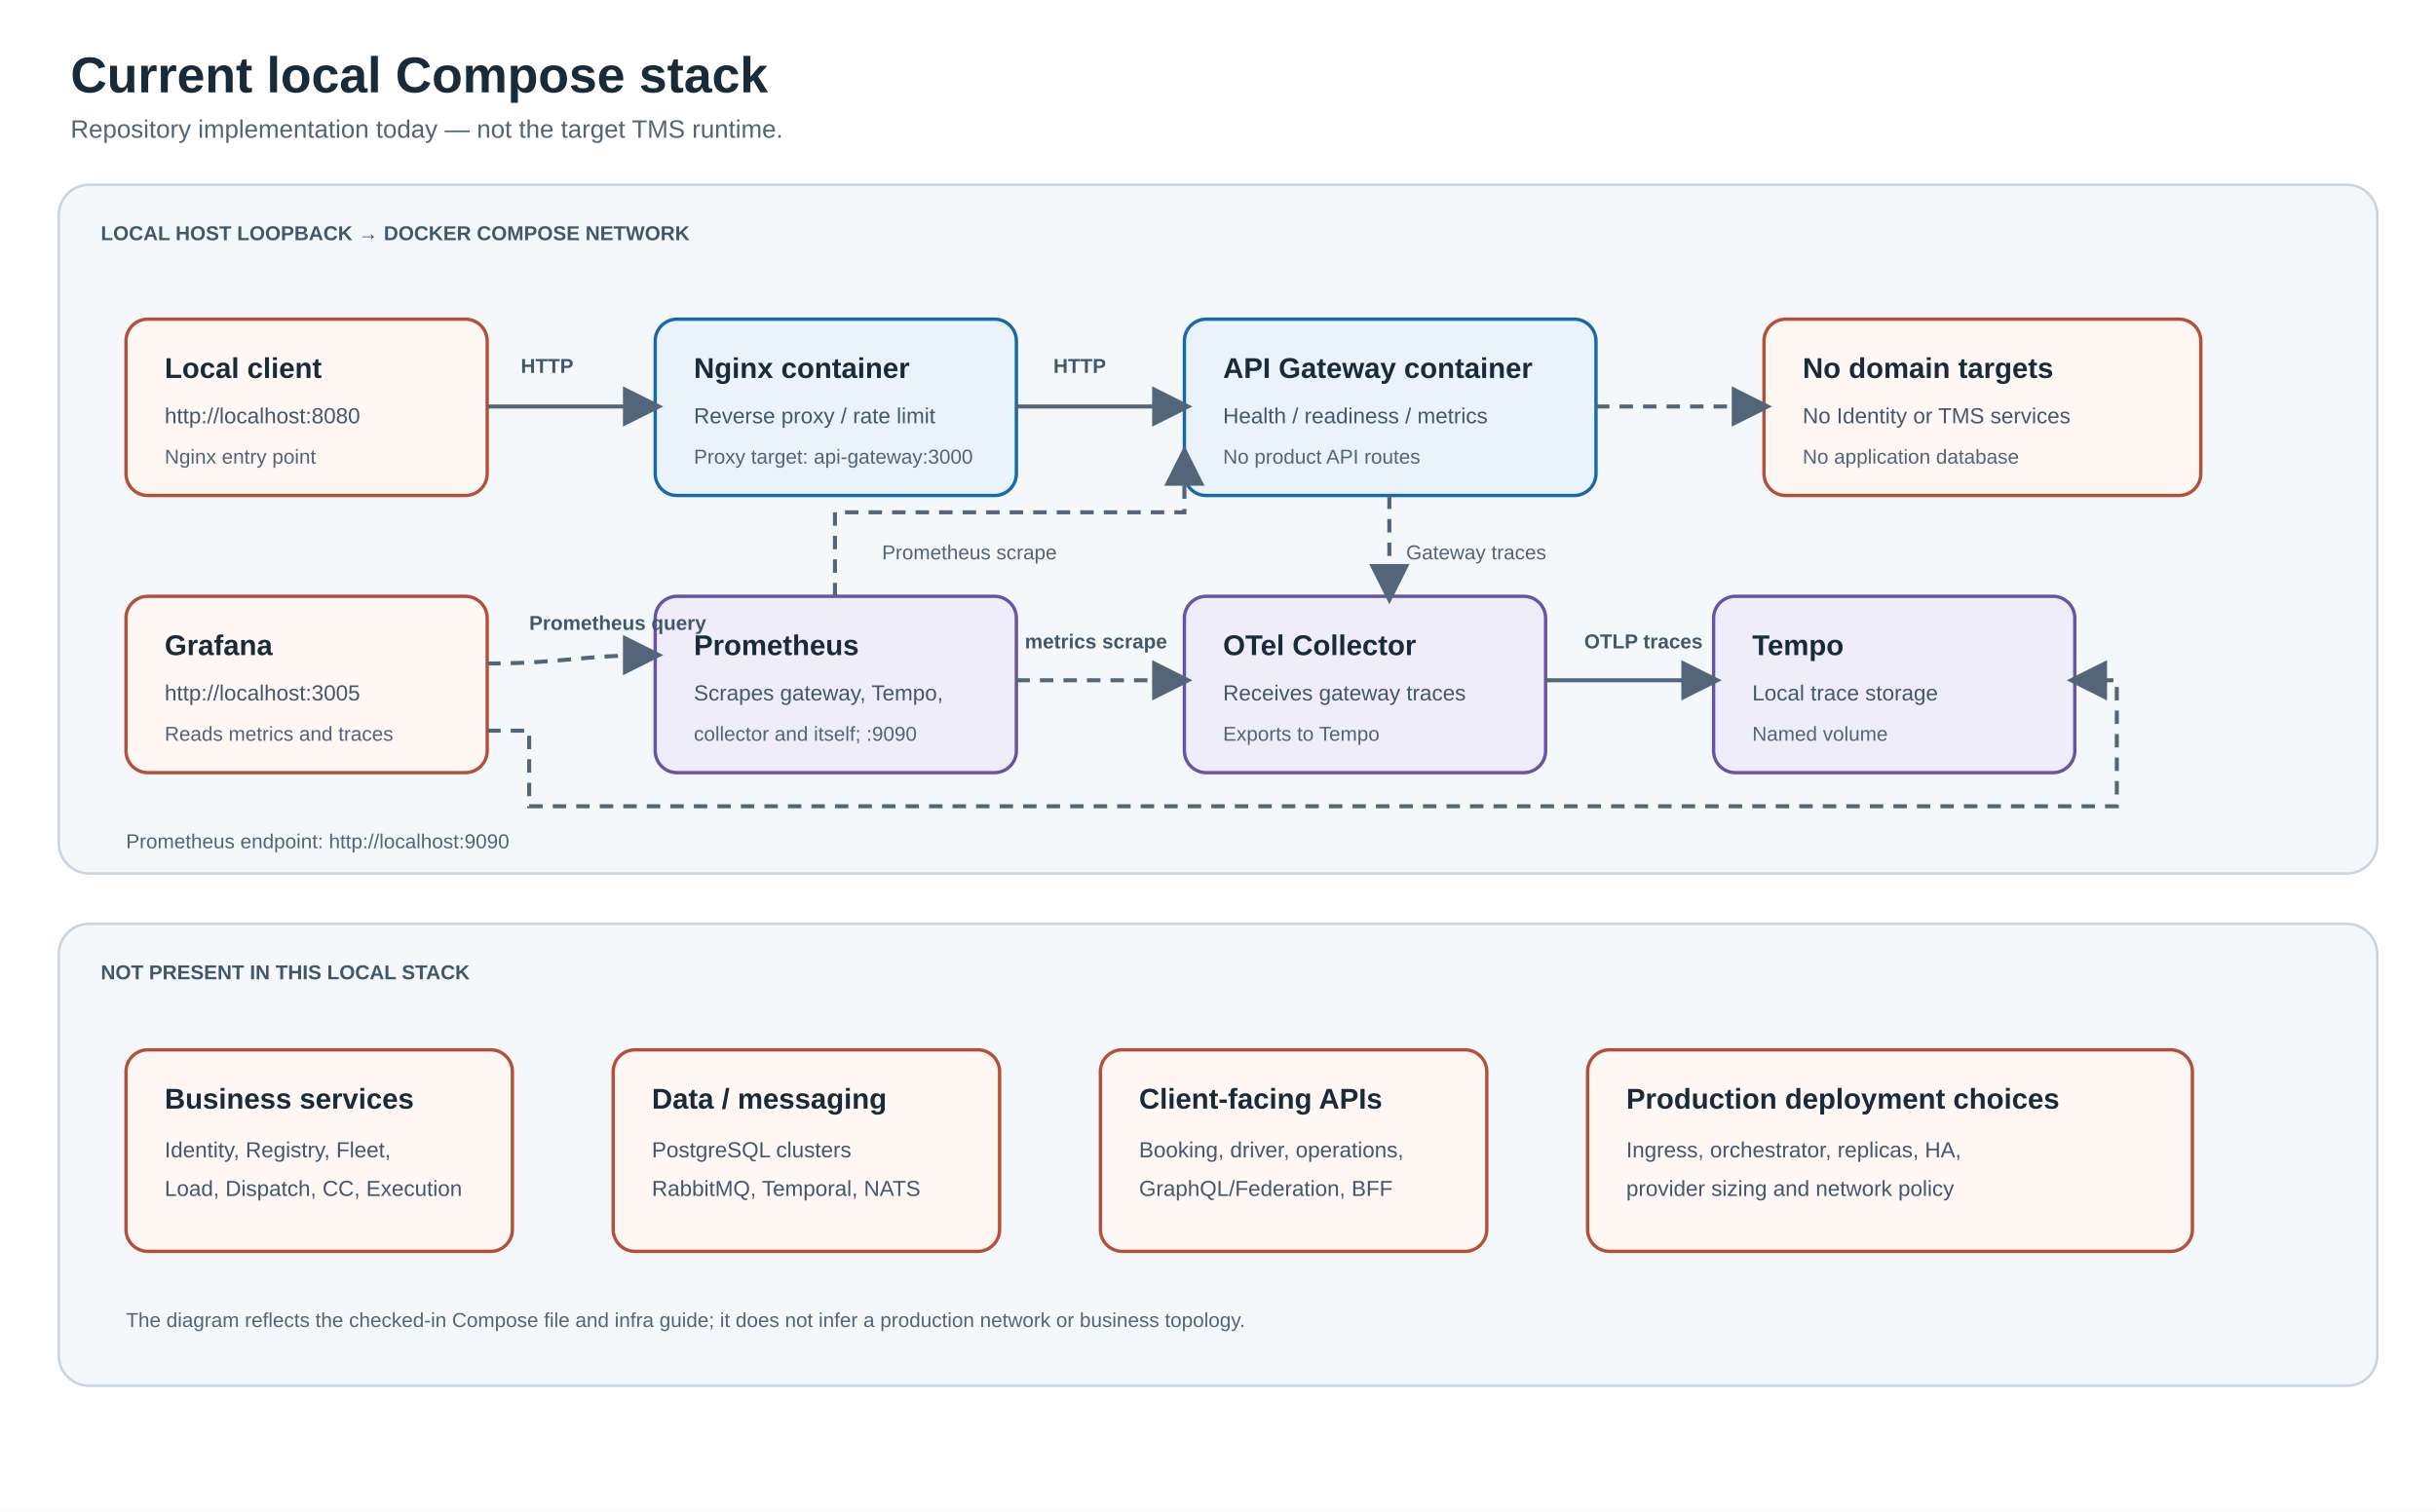
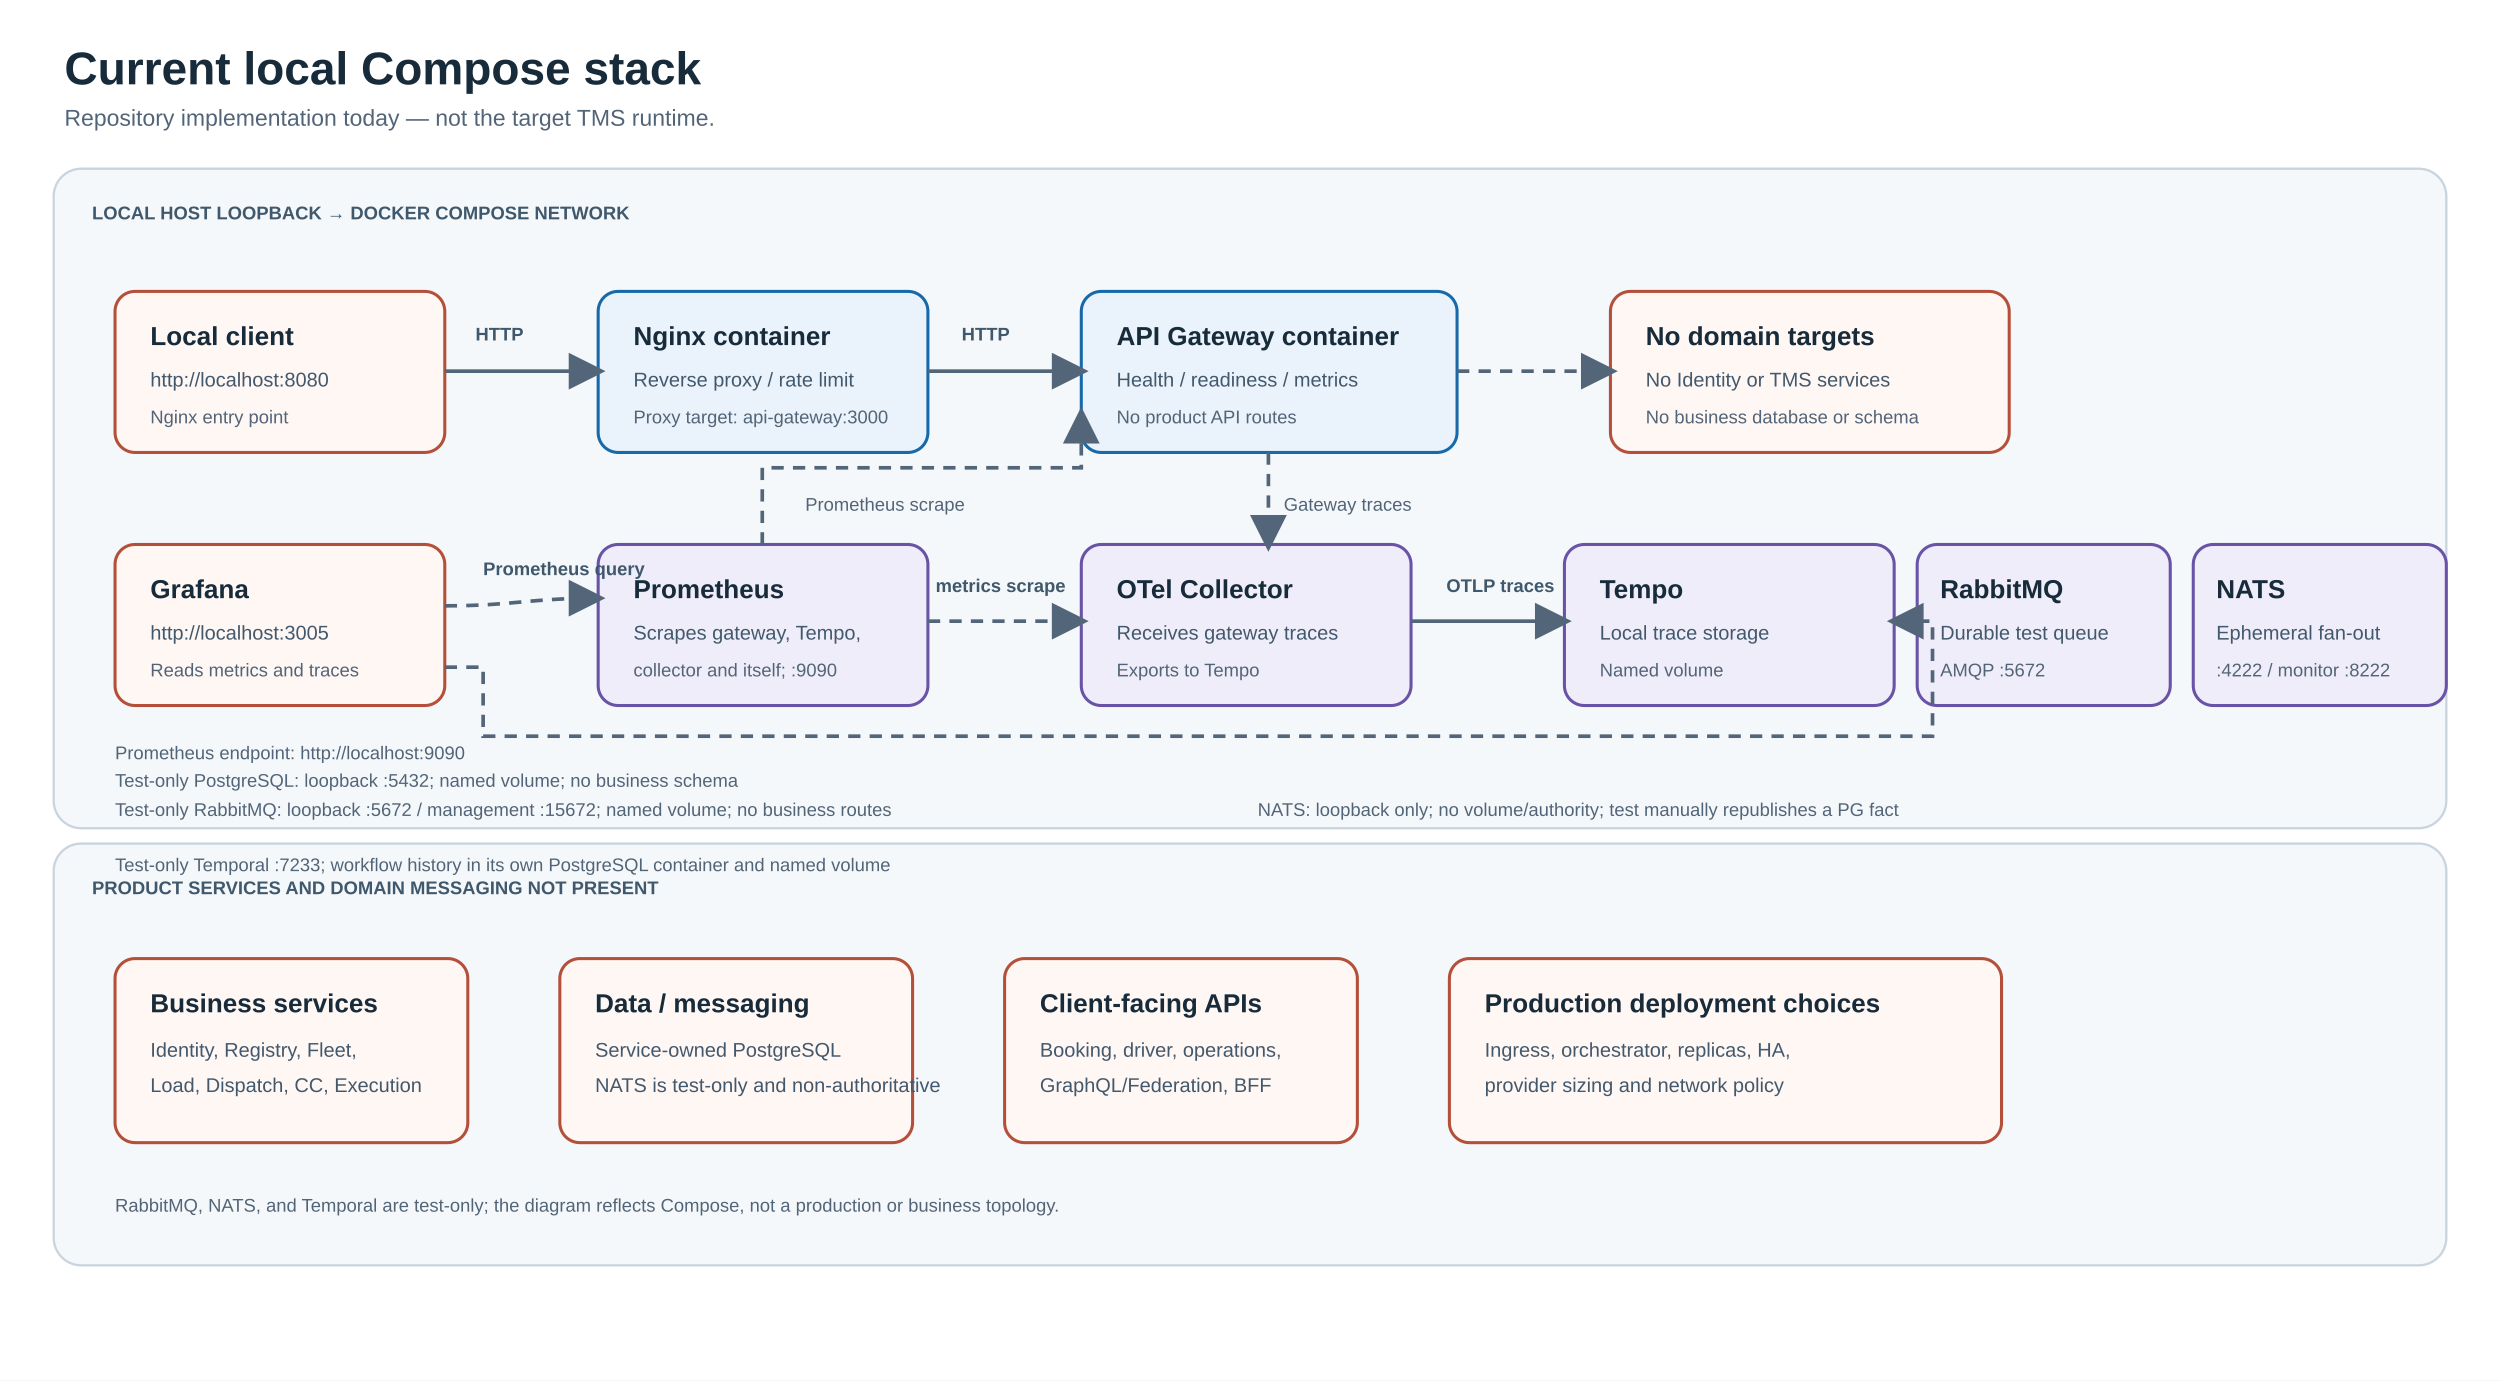
- <svg xmlns="http://www.w3.org/2000/svg" width="100%" height="900" style="height:auto" viewBox="0 0 1450 900" role="img" aria-labelledby="title description">
+ <svg xmlns="http://www.w3.org/2000/svg" width="100%" height="900" style="height:auto" viewBox="0 0 1630 900" role="img" aria-labelledby="title description">
  <defs>
    <marker id="arrow" markerWidth="10" markerHeight="10" refX="8" refY="5" orient="auto">
      <path d="M0,0 L10,5 L0,10 z" fill="#536579" />
    </marker>
    <style>
      text { font-family: Arial, Helvetica, sans-serif; fill: #172b3a; }
      .title { font-size: 30px; font-weight: 700; }
      .subtitle { font-size: 15px; fill: #526477; }
      .band { fill: #f5f8fb; stroke: #c9d4df; stroke-width: 1.5; rx: 18; }
      .box { fill: #fff; stroke: #60798f; stroke-width: 2; rx: 13; }
      .edge { fill: #eaf3fb; stroke: #1769aa; }
      .obs { fill: #f0edfa; stroke: #6853a6; }
      .external { fill: #fff7f4; stroke: #b45039; }
      .box-title { font-size: 17px; font-weight: 700; }
      .body { font-size: 13px; fill: #42586c; }
      .small { font-size: 12px; fill: #526477; }
      .edge-line { fill: none; stroke: #536579; stroke-width: 2.4; marker-end: url(#arrow); }
      .dashed { stroke-dasharray: 8 6; }
      .label { font-size: 12px; font-weight: 700; fill: #40586c; }
    </style>
  </defs>
-   <rect width="1450" height="900" fill="#fff" />
+   <rect width="1630" height="900" fill="#fff" />
  <text class="title" x="42" y="55">Current local Compose stack</text>
  <text class="subtitle" x="42" y="82">Repository implementation today — not the target TMS runtime.</text>
-   <rect class="band" x="35" y="110" width="1380" height="410" />
+   <rect class="band" x="35" y="110" width="1560" height="430" />
  <text class="label" x="60" y="143">LOCAL HOST LOOPBACK → DOCKER COMPOSE NETWORK</text>
  <rect class="box external" x="75" y="190" width="215" height="105" />
  <text class="box-title" x="98" y="225">Local client</text>
  <text class="body" x="98" y="252">http://localhost:8080</text>
  <text class="small" x="98" y="276">Nginx entry point</text>
  <rect class="box edge" x="390" y="190" width="215" height="105" />
  <text class="box-title" x="413" y="225">Nginx container</text>
  <text class="body" x="413" y="252">Reverse proxy / rate limit</text>
  <text class="small" x="413" y="276">Proxy target: api-gateway:3000</text>
  <rect class="box edge" x="705" y="190" width="245" height="105" />
  <text class="box-title" x="728" y="225">API Gateway container</text>
  <text class="body" x="728" y="252">Health / readiness / metrics</text>
  <text class="small" x="728" y="276">No product API routes</text>
  <rect class="box external" x="1050" y="190" width="260" height="105" />
  <text class="box-title" x="1073" y="225">No domain targets</text>
  <text class="body" x="1073" y="252">No Identity or TMS services</text>
-   <text class="small" x="1073" y="276">No application database</text>
+   <text class="small" x="1073" y="276">No business database or schema</text>
  <path class="edge-line" d="M290 242 L390 242" />
  <path class="edge-line" d="M605 242 L705 242" />
  <path class="edge-line dashed" d="M950 242 L1050 242" />
  <text class="label" x="310" y="222">HTTP</text>
  <text class="label" x="627" y="222">HTTP</text>
  <rect class="box external" x="75" y="355" width="215" height="105" />
  <text class="box-title" x="98" y="390">Grafana</text>
  <text class="body" x="98" y="417">http://localhost:3005</text>
  <text class="small" x="98" y="441">Reads metrics and traces</text>
  <rect class="box obs" x="390" y="355" width="215" height="105" />
  <text class="box-title" x="413" y="390">Prometheus</text>
  <text class="body" x="413" y="417">Scrapes gateway, Tempo,</text>
  <text class="small" x="413" y="441">collector and itself; :9090</text>
  <rect class="box obs" x="705" y="355" width="215" height="105" />
  <text class="box-title" x="728" y="390">OTel Collector</text>
  <text class="body" x="728" y="417">Receives gateway traces</text>
  <text class="small" x="728" y="441">Exports to Tempo</text>
  <rect class="box obs" x="1020" y="355" width="215" height="105" />
  <text class="box-title" x="1043" y="390">Tempo</text>
  <text class="body" x="1043" y="417">Local trace storage</text>
  <text class="small" x="1043" y="441">Named volume</text>
+   <rect class="box obs" x="1250" y="355" width="165" height="105" />
+   <text class="box-title" x="1265" y="390">RabbitMQ</text>
+   <text class="body" x="1265" y="417">Durable test queue</text>
+   <text class="small" x="1265" y="441">AMQP :5672</text>
+   <rect class="box obs" x="1430" y="355" width="165" height="105" />
+   <text class="box-title" x="1445" y="390">NATS</text>
+   <text class="body" x="1445" y="417">Ephemeral fan-out</text>
+   <text class="small" x="1445" y="441">:4222 / monitor :8222</text>
  <path class="edge-line dashed" d="M290 395 C335 395 345 390 390 390" />
  <path class="edge-line dashed" d="M290 435 L315 435 L315 480 L1260 480 L1260 405 L1235 405" />
  <path class="edge-line dashed" d="M605 405 L705 405" />
  <path class="edge-line" d="M920 405 L1020 405" />
  <path class="edge-line dashed" d="M497 355 L497 305 L705 305 L705 270" />
  <text class="label" x="315" y="375">Prometheus query</text>
  <text class="label" x="610" y="386">metrics scrape</text>
  <text class="label" x="943" y="386">OTLP traces</text>
  <path class="edge-line dashed" d="M827 295 L827 355" />
  <text class="small" x="525" y="333">Prometheus scrape</text>
  <text class="small" x="837" y="333">Gateway traces</text>
-   <text class="small" x="75" y="505">Prometheus endpoint: http://localhost:9090</text>
-   <rect class="band" x="35" y="550" width="1380" height="275" />
-   <text class="label" x="60" y="583">NOT PRESENT IN THIS LOCAL STACK</text>
+   <text class="small" x="75" y="495">Prometheus endpoint: http://localhost:9090</text>
+   <text class="small" x="75" y="513">Test-only PostgreSQL: loopback :5432; named volume; no business schema</text>
+   <text class="small" x="75" y="532">Test-only RabbitMQ: loopback :5672 / management :15672; named volume; no business routes</text>
+   <text class="small" x="820" y="532">NATS: loopback only; no volume/authority; test manually republishes a PG fact</text>
+   <rect class="band" x="35" y="550" width="1560" height="275" />
+   <text class="small" x="75" y="568">Test-only Temporal :7233; workflow history in its own PostgreSQL container and named volume</text>
+   <text class="label" x="60" y="583">PRODUCT SERVICES AND DOMAIN MESSAGING NOT PRESENT</text>
  <rect class="box external" x="75" y="625" width="230" height="120" />
  <text class="box-title" x="98" y="660">Business services</text>
  <text class="body" x="98" y="689">Identity, Registry, Fleet,</text>
  <text class="body" x="98" y="712">Load, Dispatch, CC, Execution</text>
  <rect class="box external" x="365" y="625" width="230" height="120" />
  <text class="box-title" x="388" y="660">Data / messaging</text>
-   <text class="body" x="388" y="689">PostgreSQL clusters</text>
-   <text class="body" x="388" y="712">RabbitMQ, Temporal, NATS</text>
+   <text class="body" x="388" y="689">Service-owned PostgreSQL</text>
+   <text class="body" x="388" y="712">NATS is test-only and non-authoritative</text>
  <rect class="box external" x="655" y="625" width="230" height="120" />
  <text class="box-title" x="678" y="660">Client-facing APIs</text>
  <text class="body" x="678" y="689">Booking, driver, operations,</text>
  <text class="body" x="678" y="712">GraphQL/Federation, BFF</text>
  <rect class="box external" x="945" y="625" width="360" height="120" />
  <text class="box-title" x="968" y="660">Production deployment choices</text>
  <text class="body" x="968" y="689">Ingress, orchestrator, replicas, HA,</text>
  <text class="body" x="968" y="712">provider sizing and network policy</text>
-   <text class="small" x="75" y="790">The diagram reflects the checked-in Compose file and infra guide; it does not infer a production network or business topology.</text>
+   <text class="small" x="75" y="790">RabbitMQ, NATS, and Temporal are test-only; the diagram reflects Compose, not a production or business topology.</text>
</svg>
